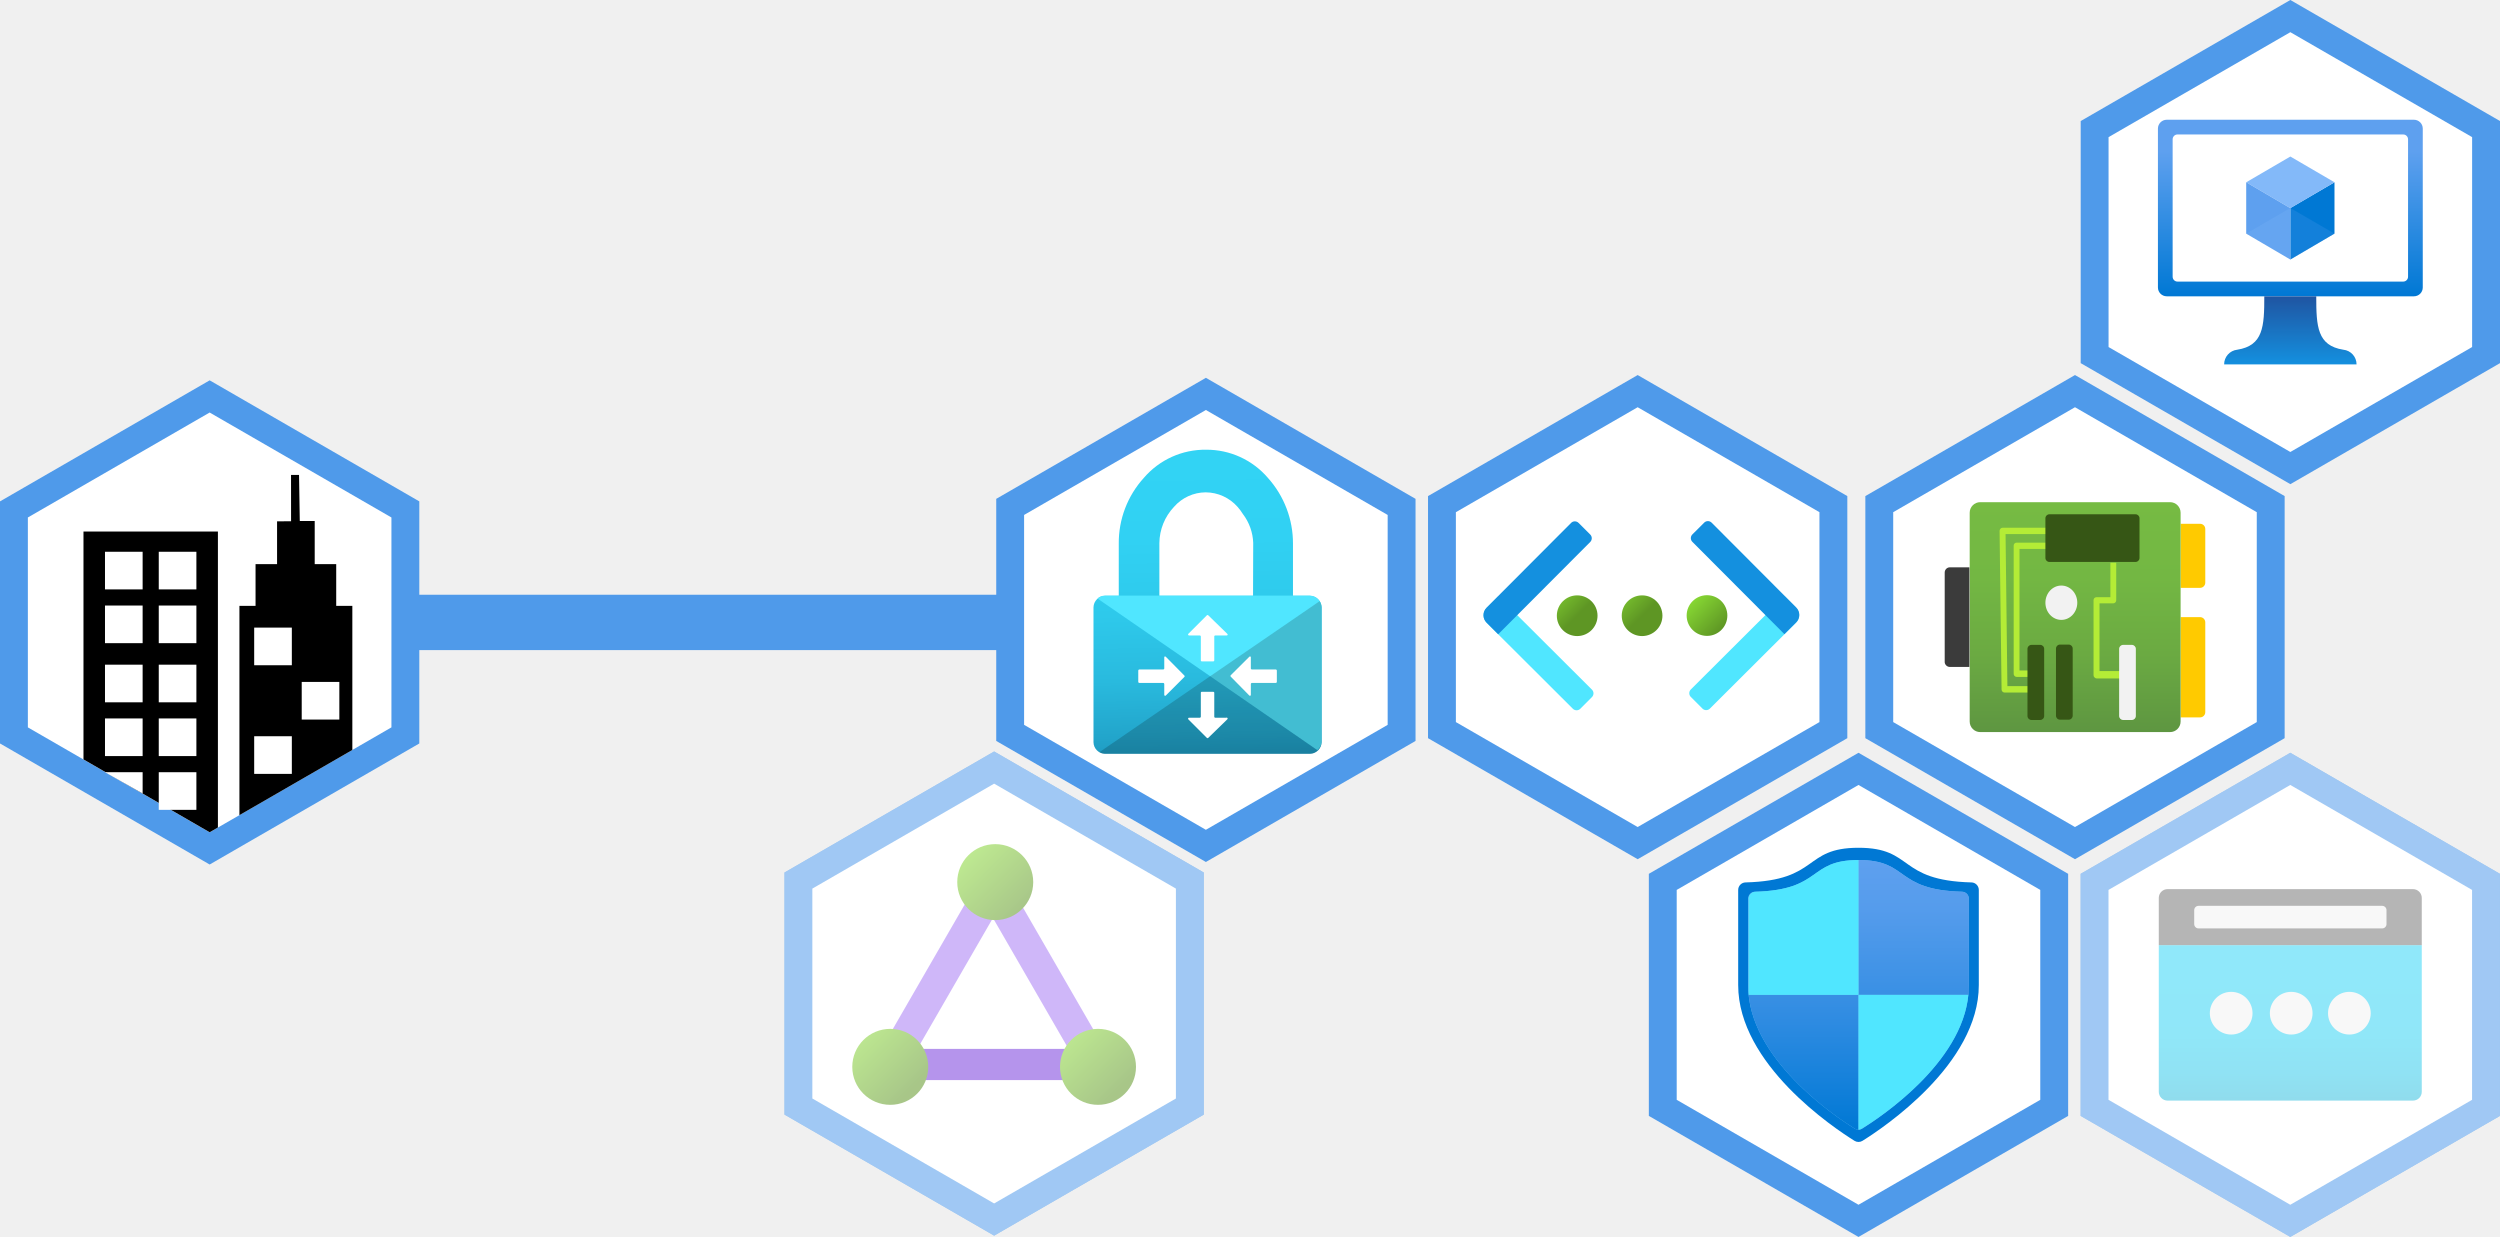
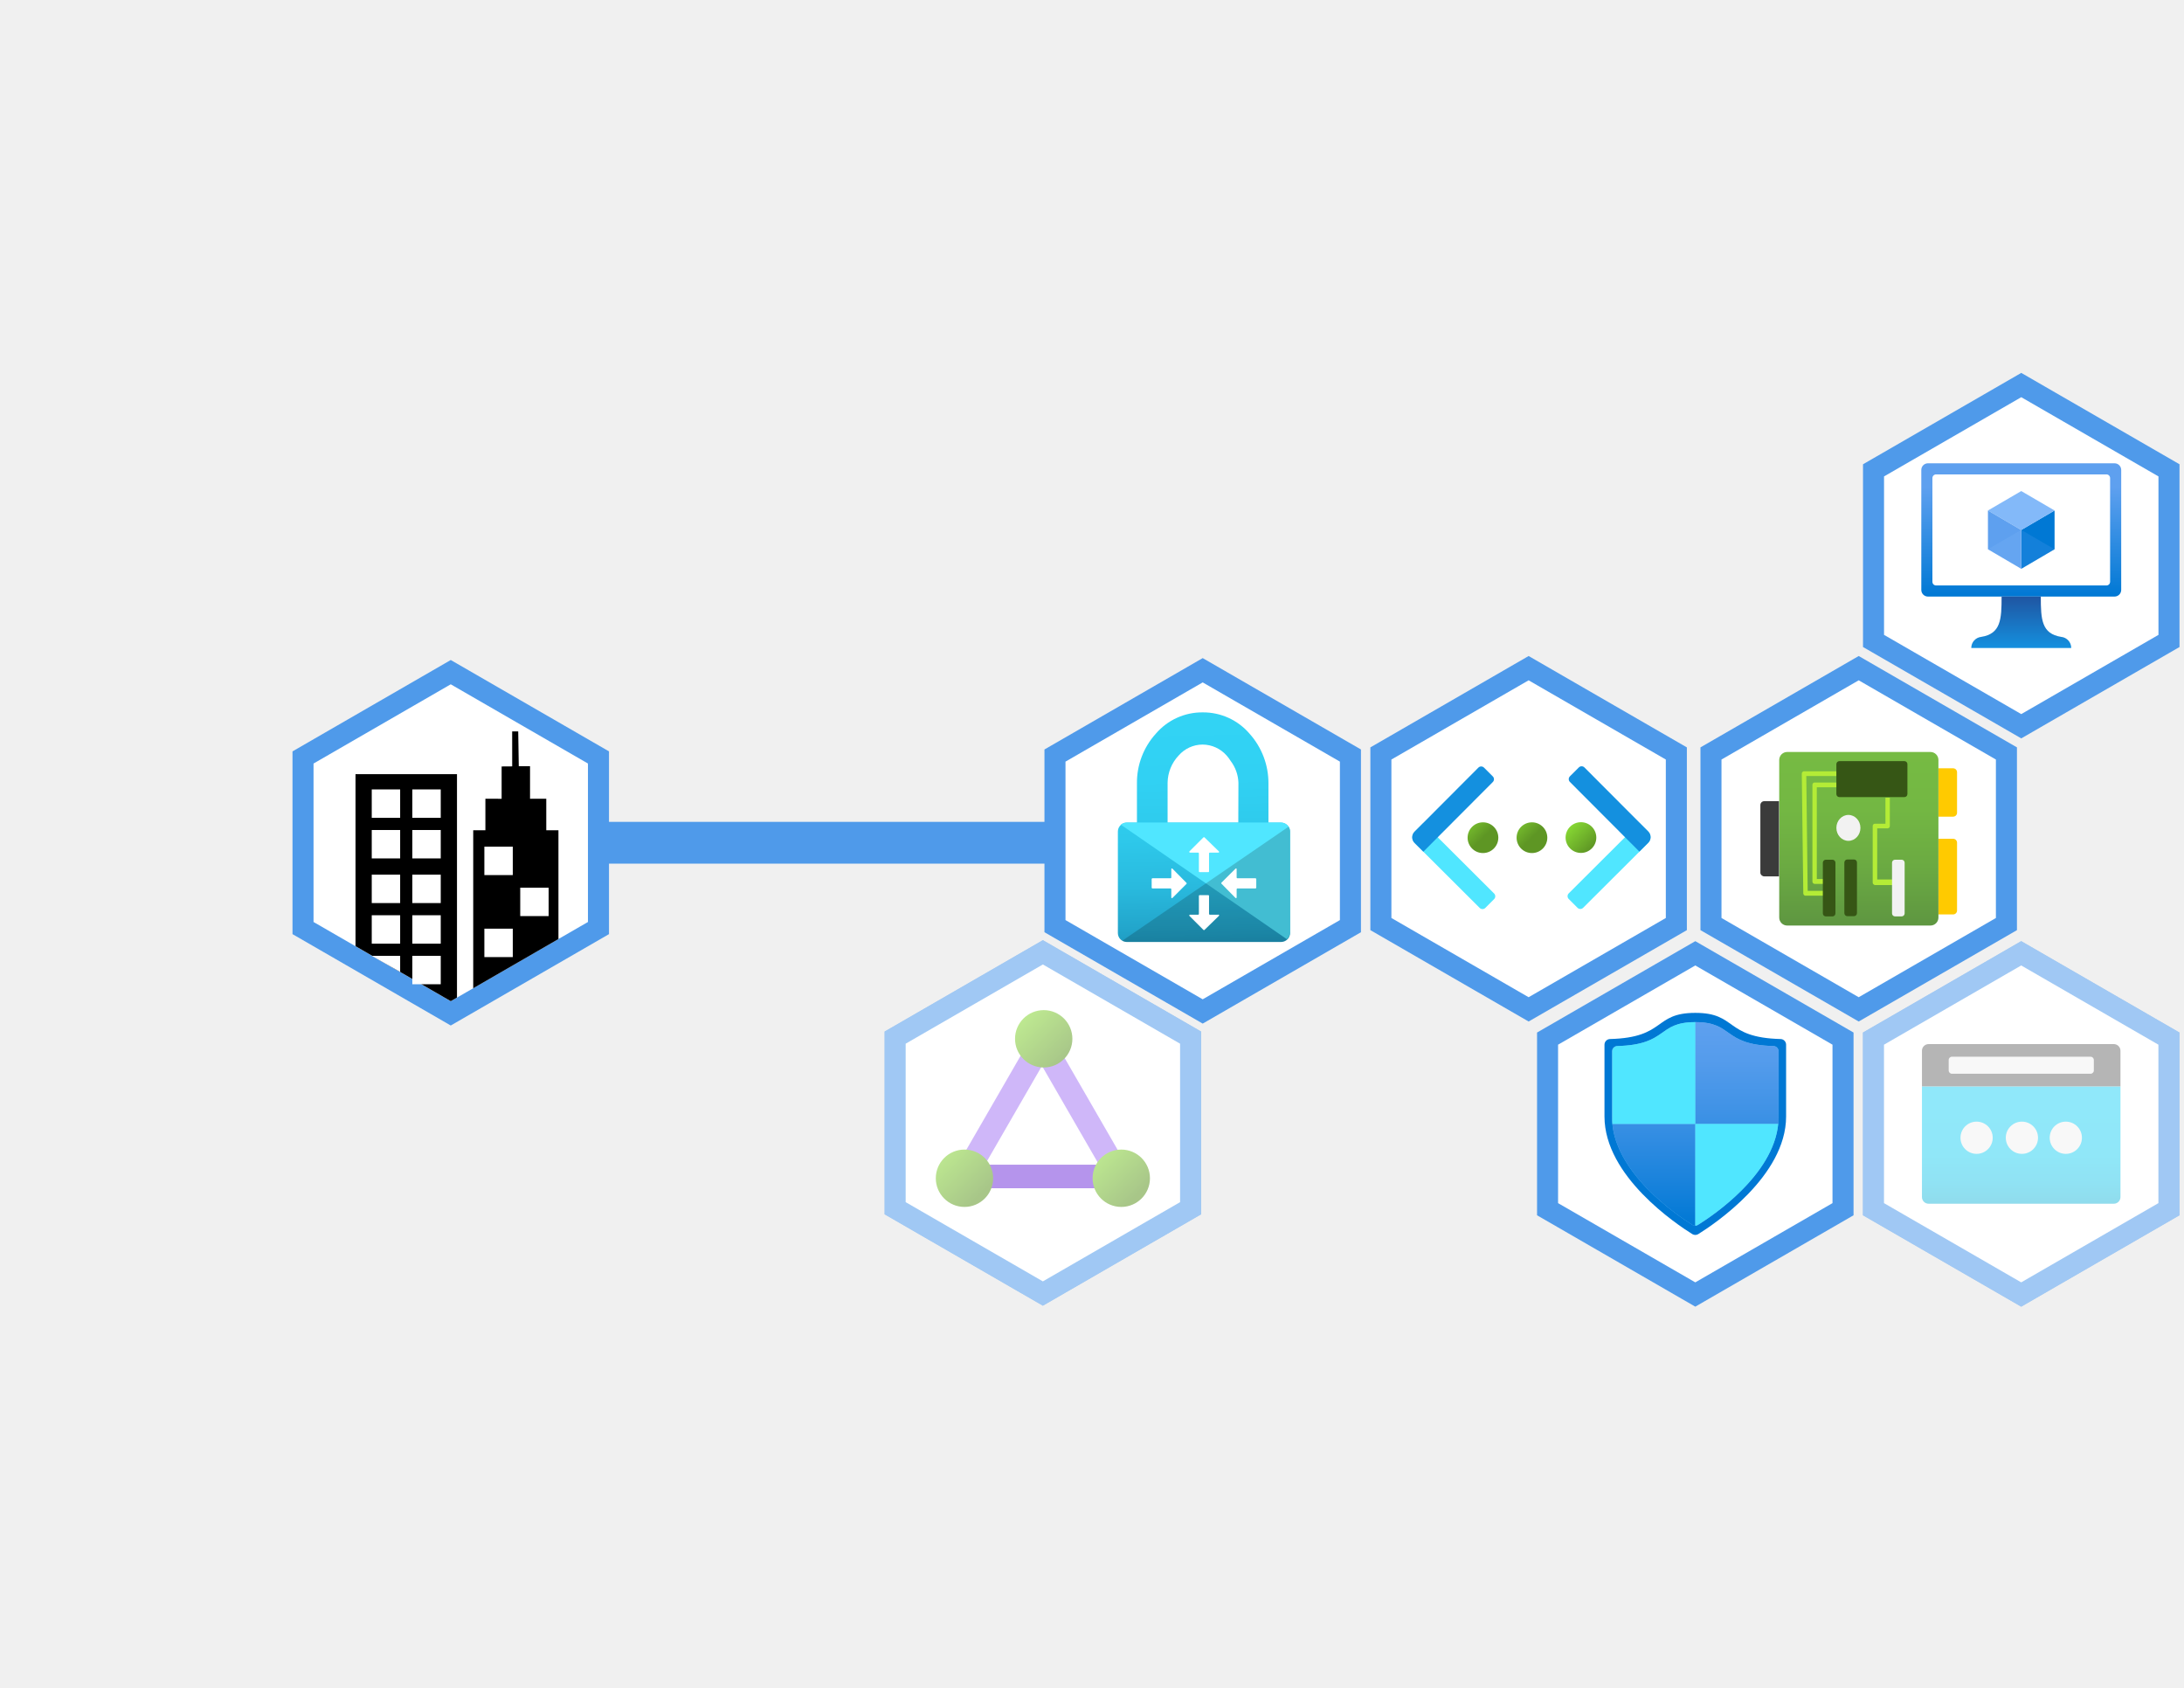
- <svg xmlns="http://www.w3.org/2000/svg" xmlns:xlink="http://www.w3.org/1999/xlink" width="241.405mm" height="119.442mm" viewBox="0 0 241.405 119.442" version="1.1" id="svg1879">
+ <svg xmlns="http://www.w3.org/2000/svg" xmlns:xlink="http://www.w3.org/1999/xlink" width="11in" height="8.5in" viewBox="0 0 279.4 215.9" version="1.1" id="svg1879">
  <defs id="defs1873">
    <linearGradient xlink:href="#bb37dfaa-4390-42b5-a627-52fd73968e3c" id="linearGradient3550" gradientUnits="userSpaceOnUse" gradientTransform="rotate(-0.08,-980.1751,-1454.565)" x1="5.33" y1="2.81" x2="8.74" y2="6.22" />
    <linearGradient gradientUnits="userSpaceOnUse" gradientTransform="rotate(-0.08,-980.1751,-1454.565)" y2="6.22" x2="8.74" y1="2.81" x1="5.33" id="bb37dfaa-4390-42b5-a627-52fd73968e3c">
      <stop id="stop1318" stop-color="#86d633" offset="0" />
      <stop id="stop1320" stop-color="#5e9624" offset="1" />
    </linearGradient>
    <linearGradient xlink:href="#b0a858c9-0e98-4e4e-9ead-d7a0786c484b" id="linearGradient3552" gradientUnits="userSpaceOnUse" x1="11.84" y1="14.54" x2="15.24" y2="17.95" />
    <linearGradient gradientUnits="userSpaceOnUse" y2="17.95" x2="15.24" y1="14.54" x1="11.84" id="b0a858c9-0e98-4e4e-9ead-d7a0786c484b">
      <stop id="stop1323" stop-color="#86d633" offset="0" />
      <stop id="stop1325" stop-color="#5e9624" offset="1" />
    </linearGradient>
    <linearGradient xlink:href="#eee8ab19-1451-41df-b871-13f8a49d17d6" id="linearGradient3554" gradientUnits="userSpaceOnUse" x1="-1.34" y1="14.53" x2="2.06" y2="17.93" />
    <linearGradient gradientUnits="userSpaceOnUse" y2="17.93" x2="2.06" y1="14.53" x1="-1.34" id="eee8ab19-1451-41df-b871-13f8a49d17d6">
      <stop id="stop1328" stop-color="#86d633" offset="0" />
      <stop id="stop1330" stop-color="#5e9624" offset="1" />
    </linearGradient>
    <linearGradient xlink:href="#bd7305f8-8789-4600-a1f2-6594e60eefcc-7" id="linearGradient1724" gradientUnits="userSpaceOnUse" gradientTransform="matrix(4.084741,0,0,4.084741,2790.388,105.8327)" x1="8.59" y1="-7.79" x2="9.12" y2="20.05" />
    <linearGradient gradientUnits="userSpaceOnUse" y2="20.05" x2="9.12" y1="-7.79" x1="8.59" id="bd7305f8-8789-4600-a1f2-6594e60eefcc-7" gradientTransform="matrix(4.084741,0,0,4.084741,2790.388,105.8327)">
      <stop id="stop1490" stop-color="#32d4f5" offset="0.22" />
      <stop id="stop1492" stop-color="#31d1f3" offset="0.47" />
      <stop id="stop1494" stop-color="#2ec9eb" offset="0.63" />
      <stop id="stop1496" stop-color="#29bade" offset="0.77" />
      <stop id="stop1498" stop-color="#22a5cb" offset="0.89" />
      <stop id="stop1500" stop-color="#198ab3" offset="1" />
      <stop id="stop1502" stop-color="#198ab3" offset="1" />
    </linearGradient>
    <mask maskUnits="userSpaceOnUse" id="mask5653">
      <path style="fill:#ffffff;fill-opacity:1;stroke-width:0.265" id="path5655" d="m 2028.15,509.352 -108.849,29.166 -79.683,-79.683 29.166,-108.849 108.849,-29.166 79.683,79.683 z" transform="matrix(0.3463318,-0.09279931,0.09279931,0.3463318,32299.278,478.1255)" />
    </mask>
    <linearGradient gradientUnits="userSpaceOnUse" y2="5.79" x2="9" y1="15.83" x1="9" id="ad52e31e-75de-46af-9bdc-bea038ab4209">
      <stop id="stop4266" stop-color="#32bedd" offset="0" />
      <stop id="stop4268" stop-color="#32caea" offset="0.18" />
      <stop id="stop4270" stop-color="#32d2f2" offset="0.41" />
      <stop id="stop4272" stop-color="#32d4f5" offset="0.78" />
    </linearGradient>
    <linearGradient gradientUnits="userSpaceOnUse" y2="17.25" x2="9.01" y1="0.75" x1="9.01" id="fe5ce43f-2823-4617-bb54-57df9e778372">
      <stop id="stop4129" stop-color="#5ea0ef" offset="0" />
      <stop id="stop4131" stop-color="#559cec" offset="0.18" />
      <stop id="stop4133" stop-color="#3c91e5" offset="0.47" />
      <stop id="stop4135" stop-color="#1380da" offset="0.84" />
      <stop id="stop4137" stop-color="#0078d4" offset="1" />
    </linearGradient>
    <linearGradient gradientUnits="userSpaceOnUse" y2="1.5" x2="9.01" y1="16.5" x1="9.01" id="fcad3287-b71c-44fa-971a-6a18bcf384a0">
      <stop id="stop4205" stop-color="#5e9641" offset="0" />
      <stop id="stop4207" stop-color="#6baa42" offset="0.34" />
      <stop id="stop4209" stop-color="#73b743" offset="0.67" />
      <stop id="stop4211" stop-color="#76bb43" offset="1" />
    </linearGradient>
    <linearGradient gradientUnits="userSpaceOnUse" y2="1.02" x2="8.86" y1="13.02" x1="8.86" id="abe3e0fd-f5f5-4d67-8cca-cb6314d5da62">
      <stop id="stop3897" stop-color="#0078d4" offset="0" />
      <stop id="stop3899" stop-color="#5ea0ef" offset="0.82" />
    </linearGradient>
    <linearGradient gradientUnits="userSpaceOnUse" y2="13.02" x2="8.86" y1="17.65" x1="8.86" id="a49c2fd2-7c71-4d63-b68f-ddf5594dd0b8">
      <stop id="stop3902" stop-color="#1490df" offset="0" />
      <stop id="stop3904" stop-color="#1f56a3" offset="0.98" />
    </linearGradient>
    <linearGradient gradientUnits="userSpaceOnUse" gradientTransform="rotate(-0.08,-285.4638,-1454.08)" y2="10.23" x2="11.52" y1="8.59" x1="9.88" id="f020fb7e-2243-4501-8153-5d69bd3c34f7">
      <stop id="stop4073" stop-color="#86d633" offset="0" />
      <stop id="stop4075" stop-color="#5e9624" offset="1" />
    </linearGradient>
    <linearGradient gradientUnits="userSpaceOnUse" y2="10.23" x2="7.81" y1="8.59" x1="6.18" id="b3c2bc94-8c7c-48a2-9719-6ee899a43a97">
      <stop id="stop4078" stop-color="#86d633" offset="0" />
      <stop id="stop4080" stop-color="#5e9624" offset="1" />
    </linearGradient>
    <linearGradient gradientUnits="userSpaceOnUse" y2="10.23" x2="4.11" y1="8.59" x1="2.48" id="e900c35d-0958-4d4f-b28f-302eeaaf52f5">
      <stop id="stop4083" stop-color="#86d633" offset="0" />
      <stop id="stop4085" stop-color="#5e9624" offset="1" />
    </linearGradient>
  </defs>
-   <g id="layer1" transform="translate(129.018,-5.957344)">
-     <g id="g4315" transform="translate(-1903.189,-440.9538)">
+   <g id="layer1" transform="translate(129.018,90.5002)">
+     <g id="g4315" transform="translate(-1865.769,-489.7127)">
      <path transform="matrix(0.2003743,-0.05369013,0.05369013,0.2003743,1518.816,525.0212)" d="m 2028.15,509.352 -108.849,29.166 -79.683,-79.683 29.166,-108.849 108.849,-29.166 79.683,79.683 z" id="path4309" style="fill:#4f9aea;fill-opacity:1;stroke-width:0.265" />
      <path style="fill:#ffffff;stroke-width:0.265" id="path4311" d="m 2028.15,509.352 -108.849,29.166 -79.683,-79.683 29.166,-108.849 108.849,-29.166 79.683,79.683 z" transform="matrix(0.1737355,-0.04655227,0.04655227,0.1737355,1573.787,522.5592)" />
    </g>
-     <g id="g4127" transform="matrix(1.693948,0,0,1.693948,14.2323,50.16667)">
+     <g id="g4127" transform="matrix(1.693948,0,0,1.693948,51.65195,1.407747)">
      <circle id="circle4092" r="1.16" cy="8.99" cx="12.74" style="fill:url(#f020fb7e-2243-4501-8153-5d69bd3c34f7)" />
      <circle id="circle4094" r="1.16" cy="9" cx="9.04" style="fill:url(#b3c2bc94-8c7c-48a2-9719-6ee899a43a97)" />
      <circle id="circle4096" r="1.16" cy="9" cx="5.34" style="fill:url(#e900c35d-0958-4d4f-b28f-302eeaaf52f5)" />
      <path id="path4098" transform="rotate(134.92,3.076757,11.20006)" d="m 2.61,7.28 h 0.94 a 0.3,0.3 0 0 1 0.3,0.3 v 6.94 a 0.6,0.6 0 0 1 -0.6,0.6 H 2.31 V 7.58 a 0.3,0.3 0 0 1 0.3,-0.3 z" style="fill:#50e6ff" />
      <path id="path4100" transform="rotate(44.92,3.023519,6.765738)" d="M 2.56,2.91 H 3.5 a 0.3,0.3 0 0 1 0.3,0.3 v 7.43 H 2.86 a 0.6,0.6 0 0 1 -0.6,-0.6 V 3.21 a 0.3,0.3 0 0 1 0.3,-0.3 z" style="fill:#1490df" />
      <path id="path4102" transform="rotate(45.08,14.93041,11.20224)" d="m 14.15,7.28 h 0.94 a 0.6,0.6 0 0 1 0.6,0.6 v 6.94 a 0.3,0.3 0 0 1 -0.3,0.3 h -0.94 a 0.3,0.3 0 0 1 -0.3,-0.3 z" style="fill:#50e6ff" />
      <path id="path4104" transform="rotate(135.08,14.97537,6.77035)" d="m 14.81,2.91 h 0.94 v 7.43 a 0.3,0.3 0 0 1 -0.3,0.3 H 14.5 a 0.3,0.3 0 0 1 -0.3,-0.3 V 3.51 a 0.6,0.6 0 0 1 0.6,-0.6 z" style="fill:#1490df" />
    </g>
-     <g id="g4321" transform="translate(-1860.96,-440.9538)">
+     <g id="g4321" transform="translate(-1823.541,-489.7127)">
      <path style="fill:#4f9aea;fill-opacity:1;stroke-width:0.265" id="path4317" d="m 2028.15,509.352 -108.849,29.166 -79.683,-79.683 29.166,-108.849 108.849,-29.166 79.683,79.683 z" transform="matrix(0.2003743,-0.05369013,0.05369013,0.2003743,1518.816,525.0212)" />
      <path transform="matrix(0.1737355,-0.04655227,0.04655227,0.1737355,1573.787,522.5592)" d="m 2028.15,509.352 -108.849,29.166 -79.683,-79.683 29.166,-108.849 108.849,-29.166 79.683,79.683 z" id="path4319" style="fill:#ffffff;stroke-width:0.265" />
    </g>
-     <g transform="translate(-1840.165,-477.1688)" id="g4327">
+     <g transform="translate(-1802.745,-525.9277)" id="g4327">
      <path transform="matrix(0.2003743,-0.05369013,0.05369013,0.2003743,1518.816,525.0212)" d="m 2028.15,509.352 -108.849,29.166 -79.683,-79.683 29.166,-108.849 108.849,-29.166 79.683,79.683 z" id="path4323" style="fill:#4f9aea;fill-opacity:1;stroke-width:0.265" />
      <path style="fill:#ffffff;stroke-width:0.265" id="path4325" d="m 2028.15,509.352 -108.849,29.166 -79.683,-79.683 29.166,-108.849 108.849,-29.166 79.683,79.683 z" transform="matrix(0.1737355,-0.04655227,0.04655227,0.1737355,1573.787,522.5592)" />
    </g>
-     <g id="g3946" transform="matrix(1.420732,0,0,1.420732,79.5548,16.07117)">
+     <g id="g3946" transform="matrix(1.420732,0,0,1.420732,116.9745,-32.68776)">
      <rect id="rect3911" rx="0.6" height="12" width="18" y="1.02" x="-0.14" style="fill:url(#abe3e0fd-f5f5-4d67-8cca-cb6314d5da62)" />
      <rect id="rect3913" rx="0.33" height="10" width="16" y="2.02" x="0.86" style="fill:#ffffff" />
      <polygon id="polygon3915" points="11.86,8.76 8.86,10.52 8.86,7.02 11.86,5.27 " style="fill:#0078d4" />
      <polygon id="polygon3917" points="8.86,7.03 5.86,5.27 8.86,3.52 11.86,5.27 " style="fill:#83b9f9" />
      <polygon id="polygon3919" points="8.86,10.52 5.86,8.76 5.86,5.27 8.86,7.03 " style="fill:#5ea0ef" />
      <polygon id="polygon3921" points="5.86,8.76 8.86,7.02 8.86,10.52 " style="opacity:0.2;fill:#83b9f9" />
      <polygon id="polygon3923" points="11.86,8.76 8.86,7.02 8.86,10.52 " style="opacity:0.2;fill:#5ea0ef" />
      <path id="path3925" d="M 12.46,16.65 C 10.69,16.37 10.62,15.08 10.62,13.02 H 7.09 c 0,2.06 -0.07,3.35 -1.84,3.63 a 1,1 0 0 0 -0.89,1 h 9 a 1,1 0 0 0 -0.9,-1 z" style="fill:url(#a49c2fd2-7c71-4d63-b68f-ddf5594dd0b8)" />
    </g>
-     <g id="g4264" transform="matrix(1.480132,0,0,1.480132,58.02611,52.22754)">
+     <g id="g4264" transform="matrix(1.480132,0,0,1.480132,95.44576,3.468612)">
      <path id="path4218" d="m 15.89,2.91 h 1.27 a 0.34,0.34 0 0 1 0.34,0.34 v 3.5 a 0.34,0.34 0 0 1 -0.34,0.34 h -1.27 z" style="fill:#ffca00" />
      <path id="path4220" d="m 15.89,9 h 1.27 a 0.34,0.34 0 0 1 0.34,0.34 v 5.86 a 0.34,0.34 0 0 1 -0.34,0.34 h -1.27 z" style="fill:#ffca00" />
      <rect id="rect4222" rx="0.69" height="15" width="13.76" y="1.5" x="2.13" style="fill:url(#fcad3287-b71c-44fa-971a-6a18bcf384a0)" />
      <path id="path4224" d="M 5.9,12.9 H 5.19 A 0.2,0.2 0 0 1 5,12.69 V 4.34 A 0.19,0.19 0 0 1 5.19,4.14 H 7.12 A 0.19,0.19 0 0 1 7.31,4.34 0.2,0.2 0 0 1 7.12,4.55 H 5.38 v 7.93 H 5.9 A 0.2,0.2 0 0 1 6.09,12.69 0.21,0.21 0 0 1 5.9,12.9 Z" style="fill:#b4ec36" />
      <path id="path4226" d="M 6,13.92 H 4.4 A 0.2,0.2 0 0 1 4.21,13.71 L 4.08,3.38 A 0.2,0.2 0 0 1 4.14,3.23 0.16,0.16 0 0 1 4.27,3.17 H 7.12 V 3.58 H 4.47 L 4.59,13.5 H 6 Z" style="fill:#b4ec36" />
      <path id="path4228" d="M 12,13 H 10.41 A 0.19,0.19 0 0 1 10.27,12.93 0.18,0.18 0 0 1 10.21,12.79 V 7.9 A 0.19,0.19 0 0 1 10.4,7.7 h 0.91 V 5.45 h 0.38 V 7.89 A 0.2,0.2 0 0 1 11.51,8.1 H 10.6 v 4.42 H 12 Z" style="fill:#b4ec36" />
      <rect id="rect4230" rx="0.26" height="3.11" width="6.14" y="2.29" x="7.07" style="fill:#365615" />
      <rect id="rect4232" transform="rotate(90,8.305,13.235)" rx="0.26" height="1.09" width="4.9" y="12.69" x="5.86" style="fill:#365615" />
      <rect id="rect4234" transform="rotate(90,6.44,13.26)" rx="0.26" height="1.09" width="4.9" y="12.71" x="3.99" style="fill:#365615" />
      <rect id="rect4236" transform="rotate(90,12.425,13.255)" rx="0.26" height="1.09" width="4.9" y="12.71" x="9.98" style="fill:#f2f2f2" />
      <ellipse id="ellipse4238" ry="1.12" rx="1.04" cy="8.06" cx="8.11" style="fill:#f2f2f2" />
      <path id="path4240" transform="rotate(180,1.305,8.975)" d="M 0.5,5.7 H 1.77 A 0.34,0.34 0 0 1 2.11,6 v 5.86 A 0.34,0.34 0 0 1 1.77,12.2 H 0.5 Z" style="fill:#3b3b3b" />
    </g>
-     <g transform="translate(-1881.866,-404.4791)" id="g4333">
+     <g transform="translate(-1844.446,-453.238)" id="g4333">
      <path transform="matrix(0.2003743,-0.05369013,0.05369013,0.2003743,1518.816,525.0212)" d="m 2028.15,509.352 -108.849,29.166 -79.683,-79.683 29.166,-108.849 108.849,-29.166 79.683,79.683 z" id="path4329" style="fill:#4f9aea;fill-opacity:1;stroke-width:0.265" />
      <path style="fill:#ffffff;stroke-width:0.265" id="path4331" d="m 2028.15,509.352 -108.849,29.166 -79.683,-79.683 29.166,-108.849 108.849,-29.166 79.683,79.683 z" transform="matrix(0.1737355,-0.04655227,0.04655227,0.1737355,1573.787,522.5592)" />
    </g>
-     <g id="g4170" transform="matrix(1.57844,0,0,1.57844,36.236,87.8194)">
+     <g id="g4170" transform="matrix(1.57844,0,0,1.57844,73.65565,39.06047)">
      <path id="path4144" d="m 16.36,8.4 c 0,4.84 -5.85,8.74 -7.12,9.53 a 0.46,0.46 0 0 1 -0.48,0 C 7.49,17.14 1.64,13.24 1.64,8.4 V 2.58 A 0.46,0.46 0 0 1 2.09,2.12 C 6.64,2 5.59,0 9,0 c 3.41,0 2.36,2 6.91,2.12 a 0.46,0.46 0 0 1 0.45,0.46 z" style="fill:#0078d4" />
      <path id="path4146" d="m 15.75,8.45 c 0,4.44 -5.36,8 -6.53,8.74 a 0.43,0.43 0 0 1 -0.44,0 C 7.61,16.47 2.25,12.89 2.25,8.45 V 3.11 A 0.42,0.42 0 0 1 2.66,2.69 C 6.83,2.58 5.87,0.75 9,0.75 c 3.13,0 2.17,1.83 6.34,1.94 a 0.42,0.42 0 0 1 0.41,0.42 z" style="fill:#6bb9f2" />
      <path id="path4148" d="M 9,9 V 0.75 c 3.13,0 2.17,1.83 6.34,1.94 a 0.43,0.43 0 0 1 0.41,0.43 v 5.34 a 4.89,4.89 0 0 1 0,0.54 z M 9,9 H 2.28 c 0.4,4.18 5.38,7.5 6.5,8.19 a 0.39,0.39 0 0 0 0.18,0.06 H 9 Z" style="fill:url(#fe5ce43f-2823-4617-bb54-57df9e778372)" />
      <path id="path4150" d="M 2.66,2.69 C 6.83,2.58 5.87,0.75 9,0.75 V 9 H 2.28 a 4.89,4.89 0 0 1 0,-0.54 V 3.12 A 0.43,0.43 0 0 1 2.66,2.69 Z" style="fill:#50e6ff" />
      <path id="path4152" d="M 15.72,9 H 9 v 8.25 0 A 0.39,0.39 0 0 0 9.18,17.19 C 10.34,16.5 15.32,13.18 15.72,9 Z" style="fill:#50e6ff" />
    </g>
-     <g id="g4339" transform="translate(-1840.171,-404.4791)">
+     <g id="g4339" transform="translate(-1802.752,-453.238)">
      <path style="fill:#4f9aea;fill-opacity:1;stroke-width:0.265" id="path4335" d="m 2028.15,509.352 -108.849,29.166 -79.683,-79.683 29.166,-108.849 108.849,-29.166 79.683,79.683 z" transform="matrix(0.2003743,-0.05369013,0.05369013,0.2003743,1518.816,525.0212)" />
      <path transform="matrix(0.1737355,-0.04655227,0.04655227,0.1737355,1573.787,522.5592)" d="m 2028.15,509.352 -108.849,29.166 -79.683,-79.683 29.166,-108.849 108.849,-29.166 79.683,79.683 z" id="path4337" style="fill:#ffffff;stroke-width:0.265" />
    </g>
-     <g id="g4307" transform="matrix(1.493843,0,0,1.493843,78.69142,88.5714)">
+     <g id="g4307" transform="matrix(1.493843,0,0,1.493843,116.1111,39.81247)">
      <path id="path4279" d="m 0.5,5.79 h 17 v 9.48 a 0.57,0.57 0 0 1 -0.57,0.57 H 1.07 A 0.57,0.57 0 0 1 0.5,15.27 Z" style="fill:url(#ad52e31e-75de-46af-9bdc-bea038ab4209)" />
      <path id="path4281" d="M 1.07,2.17 H 16.93 A 0.57,0.57 0 0 1 17.5,2.74 V 5.79 H 0.5 V 2.73 A 0.57,0.57 0 0 1 1.07,2.17 Z" style="fill:#767676" />
      <circle id="circle4283" r="1.38" cy="10.19" cx="12.82" style="fill:#f2f2f2" />
      <circle id="circle4285" r="1.38" cy="10.19" cx="9.06" style="fill:#f2f2f2" />
      <circle id="circle4287" r="1.38" cy="10.19" cx="5.18" style="fill:#f2f2f2" />
      <rect id="rect4289" rx="0.28" height="1.46" width="12.43" y="3.25" x="2.79" style="fill:#f2f2f2" />
    </g>
-     <rect y="63.387" x="-90.949" height="5.345" width="59.735" id="rect1656" style="opacity:1;fill:#4f9aea;fill-opacity:1;stroke-width:0.263" />
-     <g id="g1662" transform="translate(-2041.081,-440.4426)">
+     <rect y="14.628" x="-53.529" height="5.345" width="59.735" id="rect1656" style="opacity:1;fill:#4f9aea;fill-opacity:1;stroke-width:0.263" />
+     <g id="g1662" transform="translate(-2003.661,-489.2015)">
      <path style="fill:#4f9aea;fill-opacity:1;stroke-width:0.265" id="path1658" d="m 2028.15,509.352 -108.849,29.166 -79.683,-79.683 29.166,-108.849 108.849,-29.166 79.683,79.683 z" transform="matrix(0.2003743,-0.05369013,0.05369013,0.2003743,1518.816,525.0212)" />
      <path transform="matrix(0.1737355,-0.04655227,0.04655227,0.1737355,1573.787,522.5592)" d="m 2028.15,509.352 -108.849,29.166 -79.683,-79.683 29.166,-108.849 108.849,-29.166 79.683,79.683 z" id="path1660" style="fill:#ffffff;stroke-width:0.265" />
    </g>
-     <g id="g2801" transform="translate(0,-3.107008)">
+     <g id="g2801" transform="translate(37.41964,-51.86594)">
      <path transform="matrix(0.2645833,0,0,0.2645833,-129.018,5.957344)" id="path1664" d="m 106.215,185.08 0.014,16.898 -5.111,0.035 v 6.715 8.912 l -7.852,-0.016 v 7.621 7.619 h -2.943 -2.943 v 52.004 24.371 l 41.209,-23.793 v -0.578 -52.004 h -2.943 -2.943 v -7.621 -7.619 l -7.848,0.014 v -8.914 -6.842 h -5.449 l -0.27,-16.803 z" style="fill:#000000;fill-opacity:1;stroke-width:2.02" />
      <path id="path1666" d="m -104.473,69.667 v 3.635 h 3.635 v -3.635 z" style="fill:#ffffff;fill-opacity:1;stroke-width:0.535" />
      <path id="path1668" d="m -99.884,74.912 v 3.635 h 3.634 v -3.635 z" style="fill:#ffffff;fill-opacity:1;stroke-width:0.535" />
      <path id="path1670" d="m -104.473,80.157 v 3.635 h 3.635 v -3.635 z" style="fill:#ffffff;fill-opacity:1;stroke-width:0.535" />
    </g>
-     <path style="fill:#000000;fill-opacity:1;stroke-width:0.535" d="m -120.957,57.285 v 14.178 7.824 l 12.184,7.034 0.797,-0.46 V 71.463 57.285 h -6.49 z" id="path1672" />
-     <path style="fill:#ffffff;fill-opacity:1;stroke-width:0.535" d="m -118.88,59.237 v 1.817 1.817 h 1.817 1.817 v -1.817 -1.817 h -1.817 z" id="path1678" />
-     <path style="fill:#ffffff;fill-opacity:1;stroke-width:0.535" d="m -113.688,59.237 v 1.817 1.817 h 1.817 1.817 v -1.817 -1.817 h -1.817 z" id="path1680" />
-     <path style="fill:#ffffff;fill-opacity:1;stroke-width:0.535" d="m -118.88,64.429 v 1.817 1.817 h 1.817 1.817 v -1.817 -1.817 h -1.817 z" id="path1682" />
-     <path style="fill:#ffffff;fill-opacity:1;stroke-width:0.535" d="m -113.688,64.429 v 1.817 1.817 h 1.817 1.817 v -1.817 -1.817 h -1.817 z" id="path1684" />
-     <path style="fill:#ffffff;fill-opacity:1;stroke-width:0.535" d="m -118.88,70.14 v 1.817 1.817 h 1.817 1.817 v -1.817 -1.817 h -1.817 z" id="path1686" />
-     <path style="fill:#ffffff;fill-opacity:1;stroke-width:0.535" d="m -113.688,70.14 v 1.817 1.817 h 1.817 1.817 v -1.817 -1.817 h -1.817 z" id="path1688" />
-     <path style="fill:#ffffff;fill-opacity:1;stroke-width:0.535" d="m -118.88,75.332 v 1.817 1.817 h 1.817 1.817 v -1.817 -1.817 h -1.817 z" id="path1690" />
-     <path style="fill:#ffffff;fill-opacity:1;stroke-width:0.535" d="m -113.688,75.332 v 1.817 1.817 h 1.817 1.817 v -1.817 -1.817 h -1.817 z" id="path1692" />
-     <path style="fill:#ffffff;fill-opacity:1;stroke-width:2.02" d="M 38.318 281.828 L 52.055 289.596 L 52.055 288.697 L 52.055 281.828 L 45.186 281.828 L 38.318 281.828 z " transform="matrix(0.2645833,0,0,0.2645833,-129.018,5.957344)" id="path1694" />
-     <path style="fill:#ffffff;fill-opacity:1;stroke-width:0.535" d="m -113.688,80.524 v 1.817 1.817 h 1.817 1.817 V 82.342 80.524 h -1.817 z" id="path1696" />
-     <g id="g1704" transform="translate(-1944.883,-440.6865)">
+     <path style="fill:#000000;fill-opacity:1;stroke-width:0.535" d="M -83.537,8.526 V 22.704 30.528 l 12.184,7.034 0.797,-0.46 V 22.704 8.526 h -6.49 z" id="path1672" />
+     <path style="fill:#ffffff;fill-opacity:1;stroke-width:0.535" d="m -81.46,10.478 v 1.817 1.817 h 1.817 1.817 v -1.817 -1.817 h -1.817 z" id="path1678" />
+     <path style="fill:#ffffff;fill-opacity:1;stroke-width:0.535" d="m -76.268,10.478 v 1.817 1.817 h 1.817 1.817 v -1.817 -1.817 h -1.817 z" id="path1680" />
+     <path style="fill:#ffffff;fill-opacity:1;stroke-width:0.535" d="m -81.46,15.67 v 1.817 1.817 h 1.817 1.817 v -1.817 -1.817 h -1.817 z" id="path1682" />
+     <path style="fill:#ffffff;fill-opacity:1;stroke-width:0.535" d="m -76.268,15.67 v 1.817 1.817 h 1.817 1.817 v -1.817 -1.817 h -1.817 z" id="path1684" />
+     <path style="fill:#ffffff;fill-opacity:1;stroke-width:0.535" d="m -81.46,21.381 v 1.817 1.817 h 1.817 1.817 v -1.817 -1.817 h -1.817 z" id="path1686" />
+     <path style="fill:#ffffff;fill-opacity:1;stroke-width:0.535" d="m -76.268,21.381 v 1.817 1.817 h 1.817 1.817 v -1.817 -1.817 h -1.817 z" id="path1688" />
+     <path style="fill:#ffffff;fill-opacity:1;stroke-width:0.535" d="m -81.46,26.573 v 1.817 1.817 h 1.817 1.817 V 28.391 26.573 h -1.817 z" id="path1690" />
+     <path style="fill:#ffffff;fill-opacity:1;stroke-width:0.535" d="m -76.268,26.573 v 1.817 1.817 h 1.817 1.817 V 28.391 26.573 h -1.817 z" id="path1692" />
+     <path style="fill:#ffffff;fill-opacity:1;stroke-width:0.535" d="m -81.46,31.765 3.634,2.055 v -0.238 -1.817 h -1.817 z" id="path1694" />
+     <path style="fill:#ffffff;fill-opacity:1;stroke-width:0.535" d="m -76.268,31.765 v 1.817 1.817 h 1.817 1.817 v -1.817 -1.817 h -1.817 z" id="path1696" />
+     <g id="g1704" transform="translate(-1907.463,-489.4455)">
      <path transform="matrix(0.2003743,-0.05369013,0.05369013,0.2003743,1518.816,525.0212)" d="m 2028.15,509.352 -108.849,29.166 -79.683,-79.683 29.166,-108.849 108.849,-29.166 79.683,79.683 z" id="path1700" style="fill:#4f9aea;fill-opacity:1;stroke-width:0.265" />
      <path style="fill:#ffffff;stroke-width:0.265" id="path1702" d="m 2028.15,509.352 -108.849,29.166 -79.683,-79.683 29.166,-108.849 108.849,-29.166 79.683,79.683 z" transform="matrix(0.1737355,-0.04655227,0.04655227,0.1737355,1573.787,522.5592)" />
    </g>
-     <g transform="matrix(0.3983018,0,0,0.3983018,-1138.457,7.229114)" id="g1722">
+     <g transform="matrix(0.3983018,0,0,0.3983018,-1101.037,-41.52981)" id="g1722">
      <path d="m 2851.904,141.247 h -4.085 V 128.666 a 23.732,23.732 0 0 0 -6.086,-16.012 19.566,19.566 0 0 0 -14.95,-6.822 19.566,19.566 0 0 0 -15.114,6.822 23.406,23.406 0 0 0 -6.086,16.012 v 12.581 h -3.309 a 2.859,2.859 0 0 0 -2.818,2.818 v 32.678 a 2.859,2.859 0 0 0 2.818,2.818 h 49.63 a 2.9,2.9 0 0 0 2.859,-2.818 v -32.678 a 2.9,2.9 0 0 0 -2.859,-2.818 z m -13.766,0 h -22.711 v -12.785 a 12.989,12.989 0 0 1 3.554,-8.782 10.253,10.253 0 0 1 7.679,-3.513 10.375,10.375 0 0 1 7.72,3.513 13.03,13.03 0 0 1 1.307,1.756 v 0 a 12.254,12.254 0 0 1 2.492,6.985 z" id="path1706" style="fill:url(#linearGradient1724);stroke-width:4.085" />
      <path style="fill:#50e6ff;stroke-width:4.085" d="m 2851.927,141.208 h -49.711 a 2.696,2.696 0 0 0 -1.797,0.694 l 53.306,36.763 a 2.737,2.737 0 0 0 1.021,-2.124 V 143.863 a 2.9,2.9 0 0 0 -2.818,-2.655 z" id="path1708" />
      <path style="fill:#ffffff;stroke-width:2.397" d="m 2822.436,150.482 4.506,-4.506 a 0.24,0.24 0 0 1 0.336,0 l 4.626,4.506 a 0.216,0.216 0 0 1 -0.168,0.383 h -2.756 a 0.24,0.24 0 0 0 -0.24,0.24 v 5.824 a 0.216,0.216 0 0 1 -0.216,0.216 h -2.804 a 0.216,0.216 0 0 1 -0.24,-0.216 v -5.824 a 0.24,0.24 0 0 0 -0.216,-0.24 h -2.66 a 0.24,0.24 0 0 1 -0.168,-0.383 z" id="path1710" />
      <path style="opacity:0.177;fill:#000000;stroke-width:15.438" d="m 10787.836,538.775 -201.857,138.4 a 10.807,10.807 0 0 0 5.294,1.484 h 187.577 a 10.961,10.961 0 0 0 10.806,-10.652 V 544.5 a 10.961,10.961 0 0 0 -1.82,-5.725 z" transform="scale(0.2645833)" id="path1712" />
      <path style="fill:#ffffff;stroke-width:2.397" d="m 2831.903,171.189 -4.626,4.506 a 0.24,0.24 0 0 1 -0.336,0 l -4.506,-4.506 a 0.24,0.24 0 0 1 0.168,-0.383 h 2.66 a 0.24,0.24 0 0 0 0.216,-0.24 v -5.824 a 0.216,0.216 0 0 1 0.24,-0.216 h 2.804 a 0.216,0.216 0 0 1 0.216,0.216 v 5.824 a 0.24,0.24 0 0 0 0.24,0.24 h 2.636 a 0.24,0.24 0 0 1 0.288,0.383 z" id="path1714" />
      <g id="g1720" transform="translate(-0.2052)">
        <path id="path1716" d="m 2816.82,165.246 v -2.636 a 0.264,0.264 0 0 0 -0.24,-0.24 h -5.824 a 0.24,0.24 0 0 1 -0.24,-0.216 v -2.804 a 0.264,0.264 0 0 1 0.24,-0.24 h 5.824 a 0.24,0.24 0 0 0 0.24,-0.216 v -2.66 a 0.216,0.216 0 0 1 0.384,-0.192 l 4.506,4.554 a 0.216,0.216 0 0 1 0,0.312 l -4.506,4.506 a 0.216,0.216 0 0 1 -0.384,-0.168 z" style="fill:#ffffff;stroke-width:2.397" />
        <path id="path1718" d="m 2837.81,156.234 v 2.66 a 0.24,0.24 0 0 0 0.24,0.216 h 5.824 a 0.264,0.264 0 0 1 0.24,0.24 v 2.804 a 0.24,0.24 0 0 1 -0.24,0.216 h -5.824 a 0.264,0.264 0 0 0 -0.24,0.24 v 2.636 a 0.216,0.216 0 0 1 -0.384,0.168 l -4.506,-4.578 a 0.216,0.216 0 0 1 0,-0.312 l 4.506,-4.482 a 0.216,0.216 0 0 1 0.384,0.192 z" style="fill:#ffffff;stroke-width:2.397" />
      </g>
    </g>
-     <g transform="rotate(60,1300.041,-1397.826)" id="g3530">
+     <g transform="rotate(60,1360.977,-1389.799)" id="g3530">
      <path style="fill:#4f9aea;fill-opacity:1;stroke-width:0.265" id="path3526" d="m 2028.15,509.352 -108.849,29.166 -79.683,-79.683 29.166,-108.849 108.849,-29.166 79.683,79.683 z" transform="matrix(0.2003743,-0.05369013,0.05369013,0.2003743,1518.816,525.0212)" />
      <path transform="matrix(0.1737355,-0.04655227,0.04655227,0.1737355,1573.787,522.5592)" d="m 2028.15,509.352 -108.849,29.166 -79.683,-79.683 29.166,-108.849 108.849,-29.166 79.683,79.683 z" id="path3528" style="fill:#ffffff;stroke-width:0.265" />
    </g>
-     <g id="g3544" transform="matrix(1.522018,0,0,1.522018,-46.7205,86.35733)">
+     <g id="g3544" transform="matrix(1.522018,0,0,1.522018,-9.300856,37.5984)">
      <rect id="rect3532" transform="rotate(30,5.722602,8.966633)" height="9.5" width="1.98" y="4.21" x="4.74" style="fill:#a67af4" />
      <rect id="rect3534" transform="rotate(-30,12.19931,9.108794)" height="9.5" width="1.98" y="4.37" x="11.21" style="fill:#a67af4" />
      <rect id="rect3536" transform="rotate(90,8.895,14.715)" height="9.5" width="1.98" y="9.97" x="7.9" style="fill:#773adc" />
      <circle id="circle3538" r="2.41" cy="3.14" cx="9.07" style="fill:url(#linearGradient3550)" />
      <circle id="circle3540" r="2.41" cy="14.86" cx="15.59" style="fill:url(#linearGradient3552)" />
      <circle id="circle3542" r="2.41" cy="14.86" cx="2.41" style="fill:url(#linearGradient3554)" />
    </g>
-     <path style="opacity:0.459;fill:#ffffff;fill-opacity:1;stroke-width:0.265" id="path3546" d="m 2028.15,509.352 -108.849,29.166 -79.683,-79.683 29.166,-108.849 108.849,-29.166 79.683,79.683 z" transform="matrix(0.1466842,0.1466842,-0.1466842,0.1466842,-255.8059,-246.9377)" />
-     <path transform="matrix(0.1466842,0.1466842,-0.1466842,0.1466842,-130.6476,-246.8117)" d="m 2028.15,509.352 -108.849,29.166 -79.683,-79.683 29.166,-108.849 108.849,-29.166 79.683,79.683 z" id="path2894" style="opacity:0.459;fill:#ffffff;fill-opacity:1;stroke-width:0.265" />
+     <path style="opacity:0.459;fill:#ffffff;fill-opacity:1;stroke-width:0.265" id="path3546" d="m 2028.15,509.352 -108.849,29.166 -79.683,-79.683 29.166,-108.849 108.849,-29.166 79.683,79.683 z" transform="matrix(0.1466842,0.1466842,-0.1466842,0.1466842,-218.3862,-295.6966)" />
+     <path transform="matrix(0.1466842,0.1466842,-0.1466842,0.1466842,-93.228,-295.5706)" d="m 2028.15,509.352 -108.849,29.166 -79.683,-79.683 29.166,-108.849 108.849,-29.166 79.683,79.683 z" id="path2894" style="opacity:0.459;fill:#ffffff;fill-opacity:1;stroke-width:0.265" />
  </g>
</svg>
